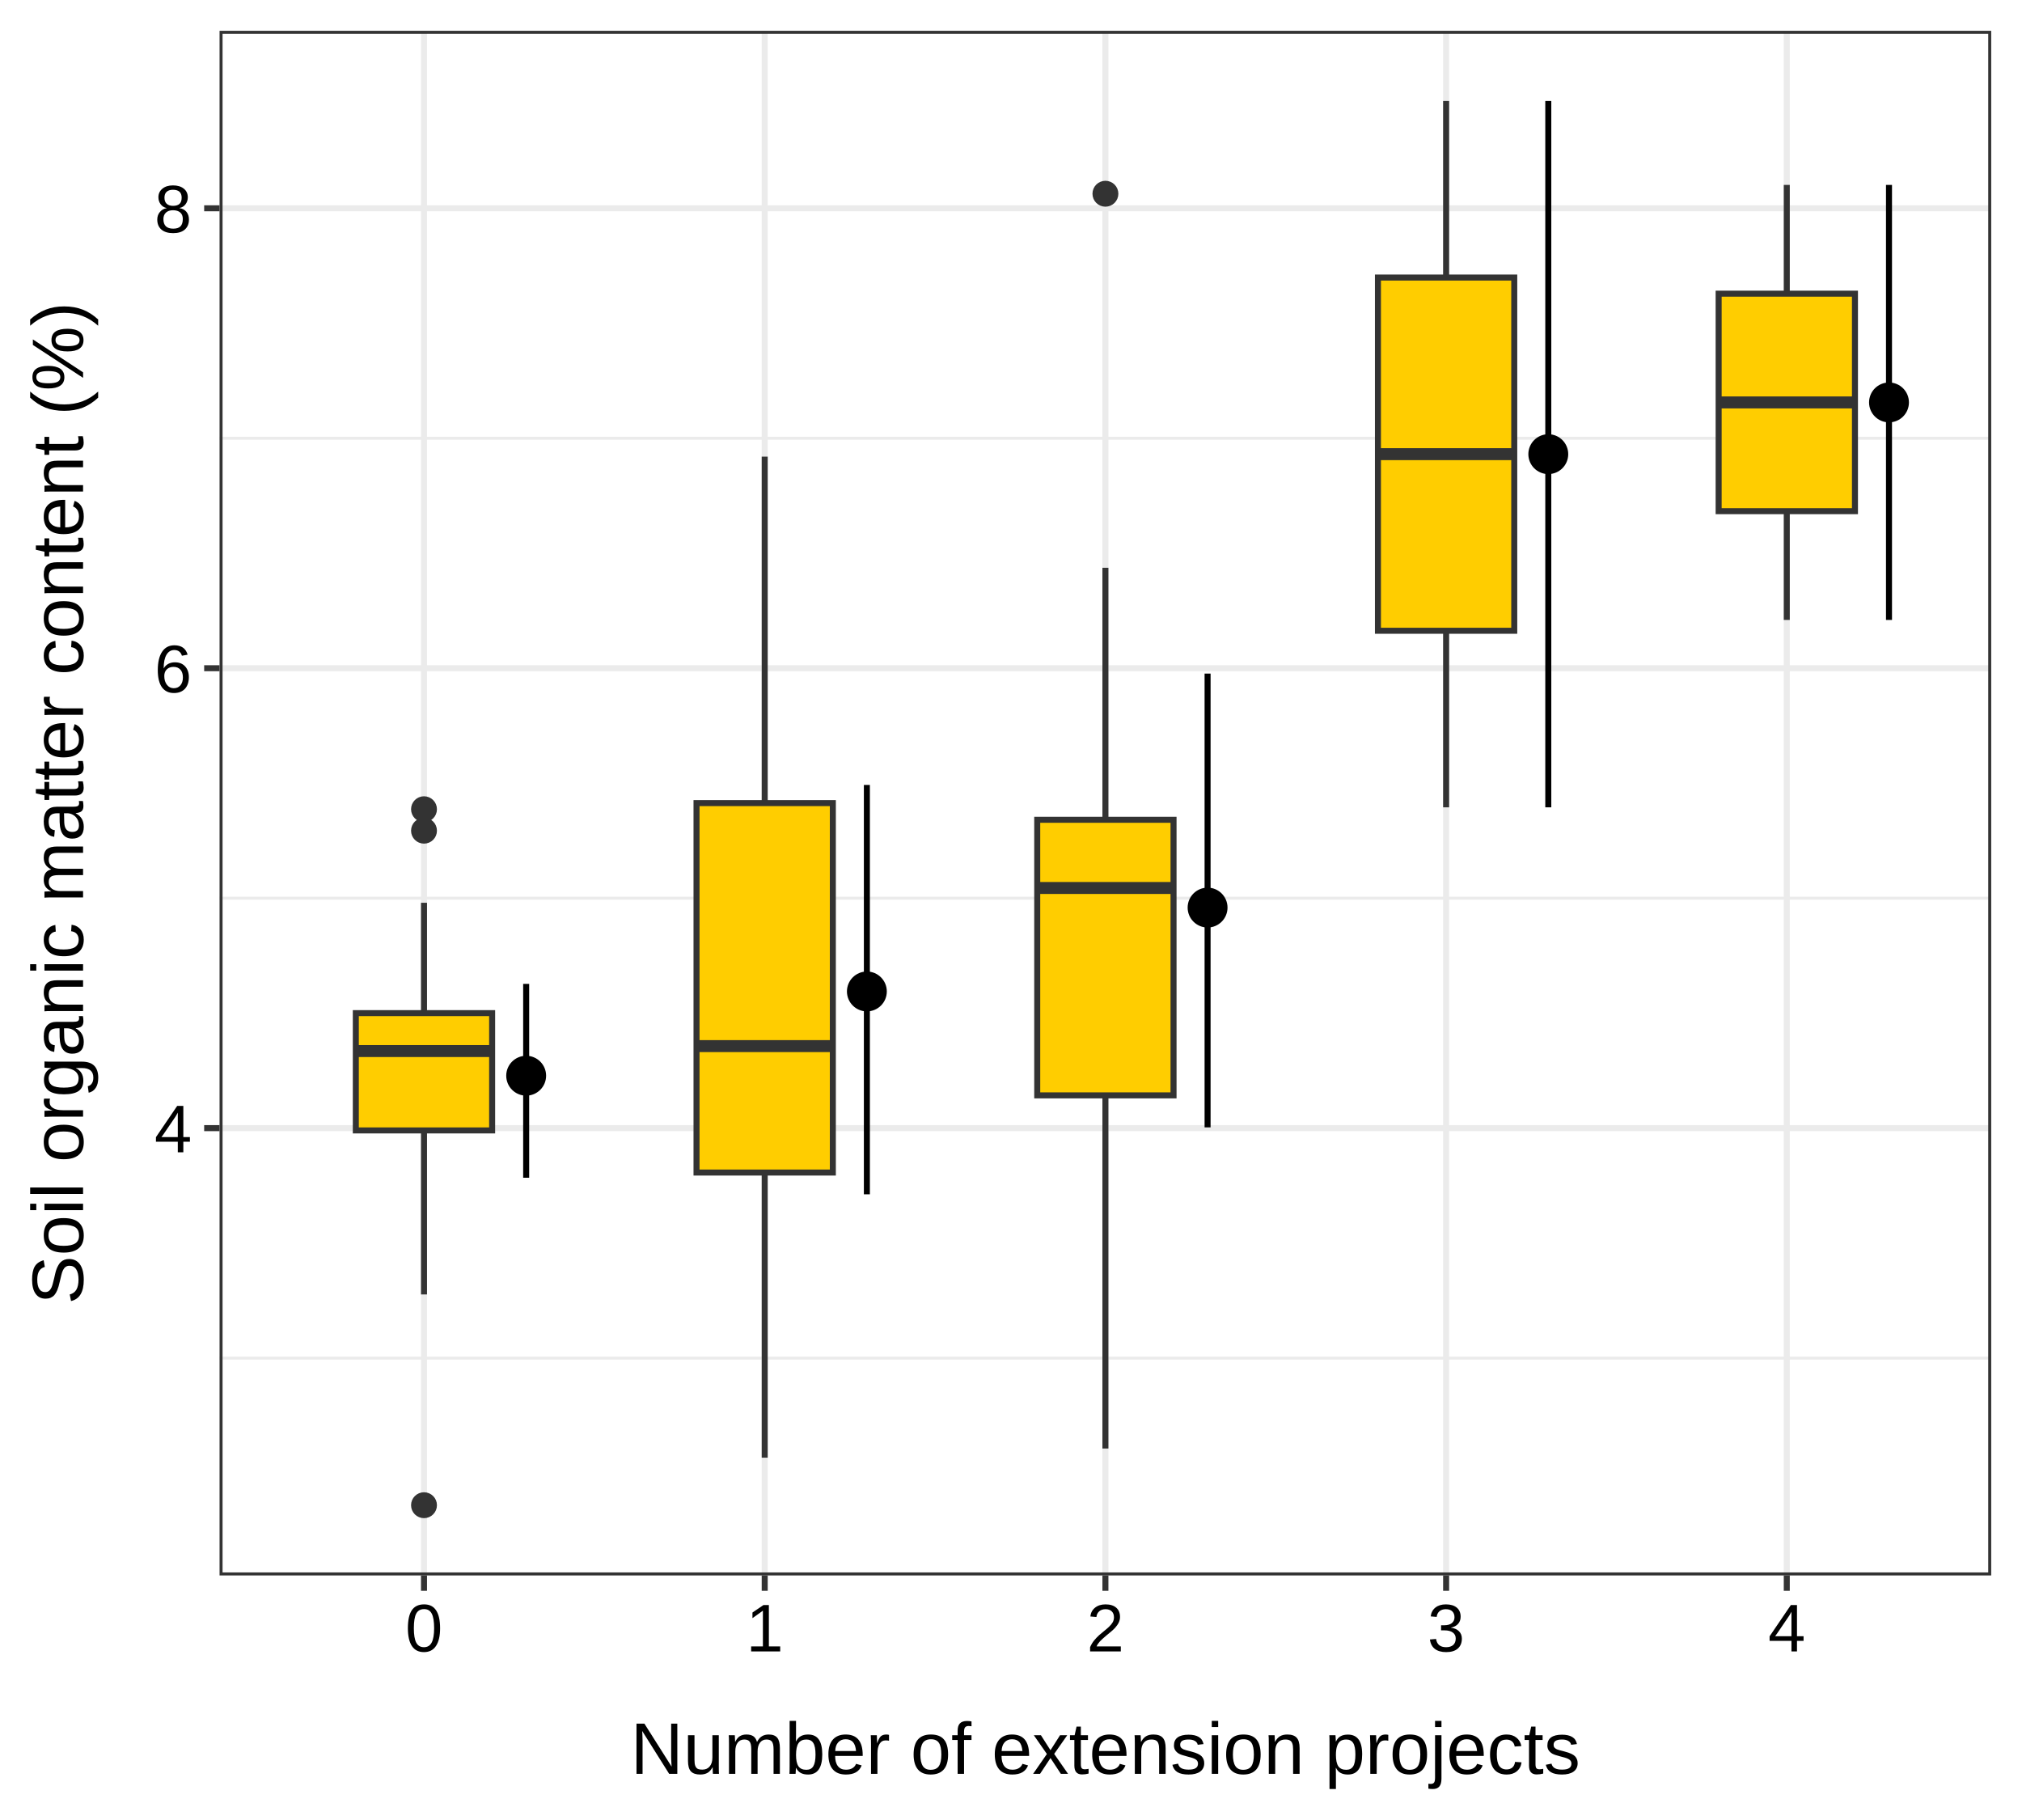
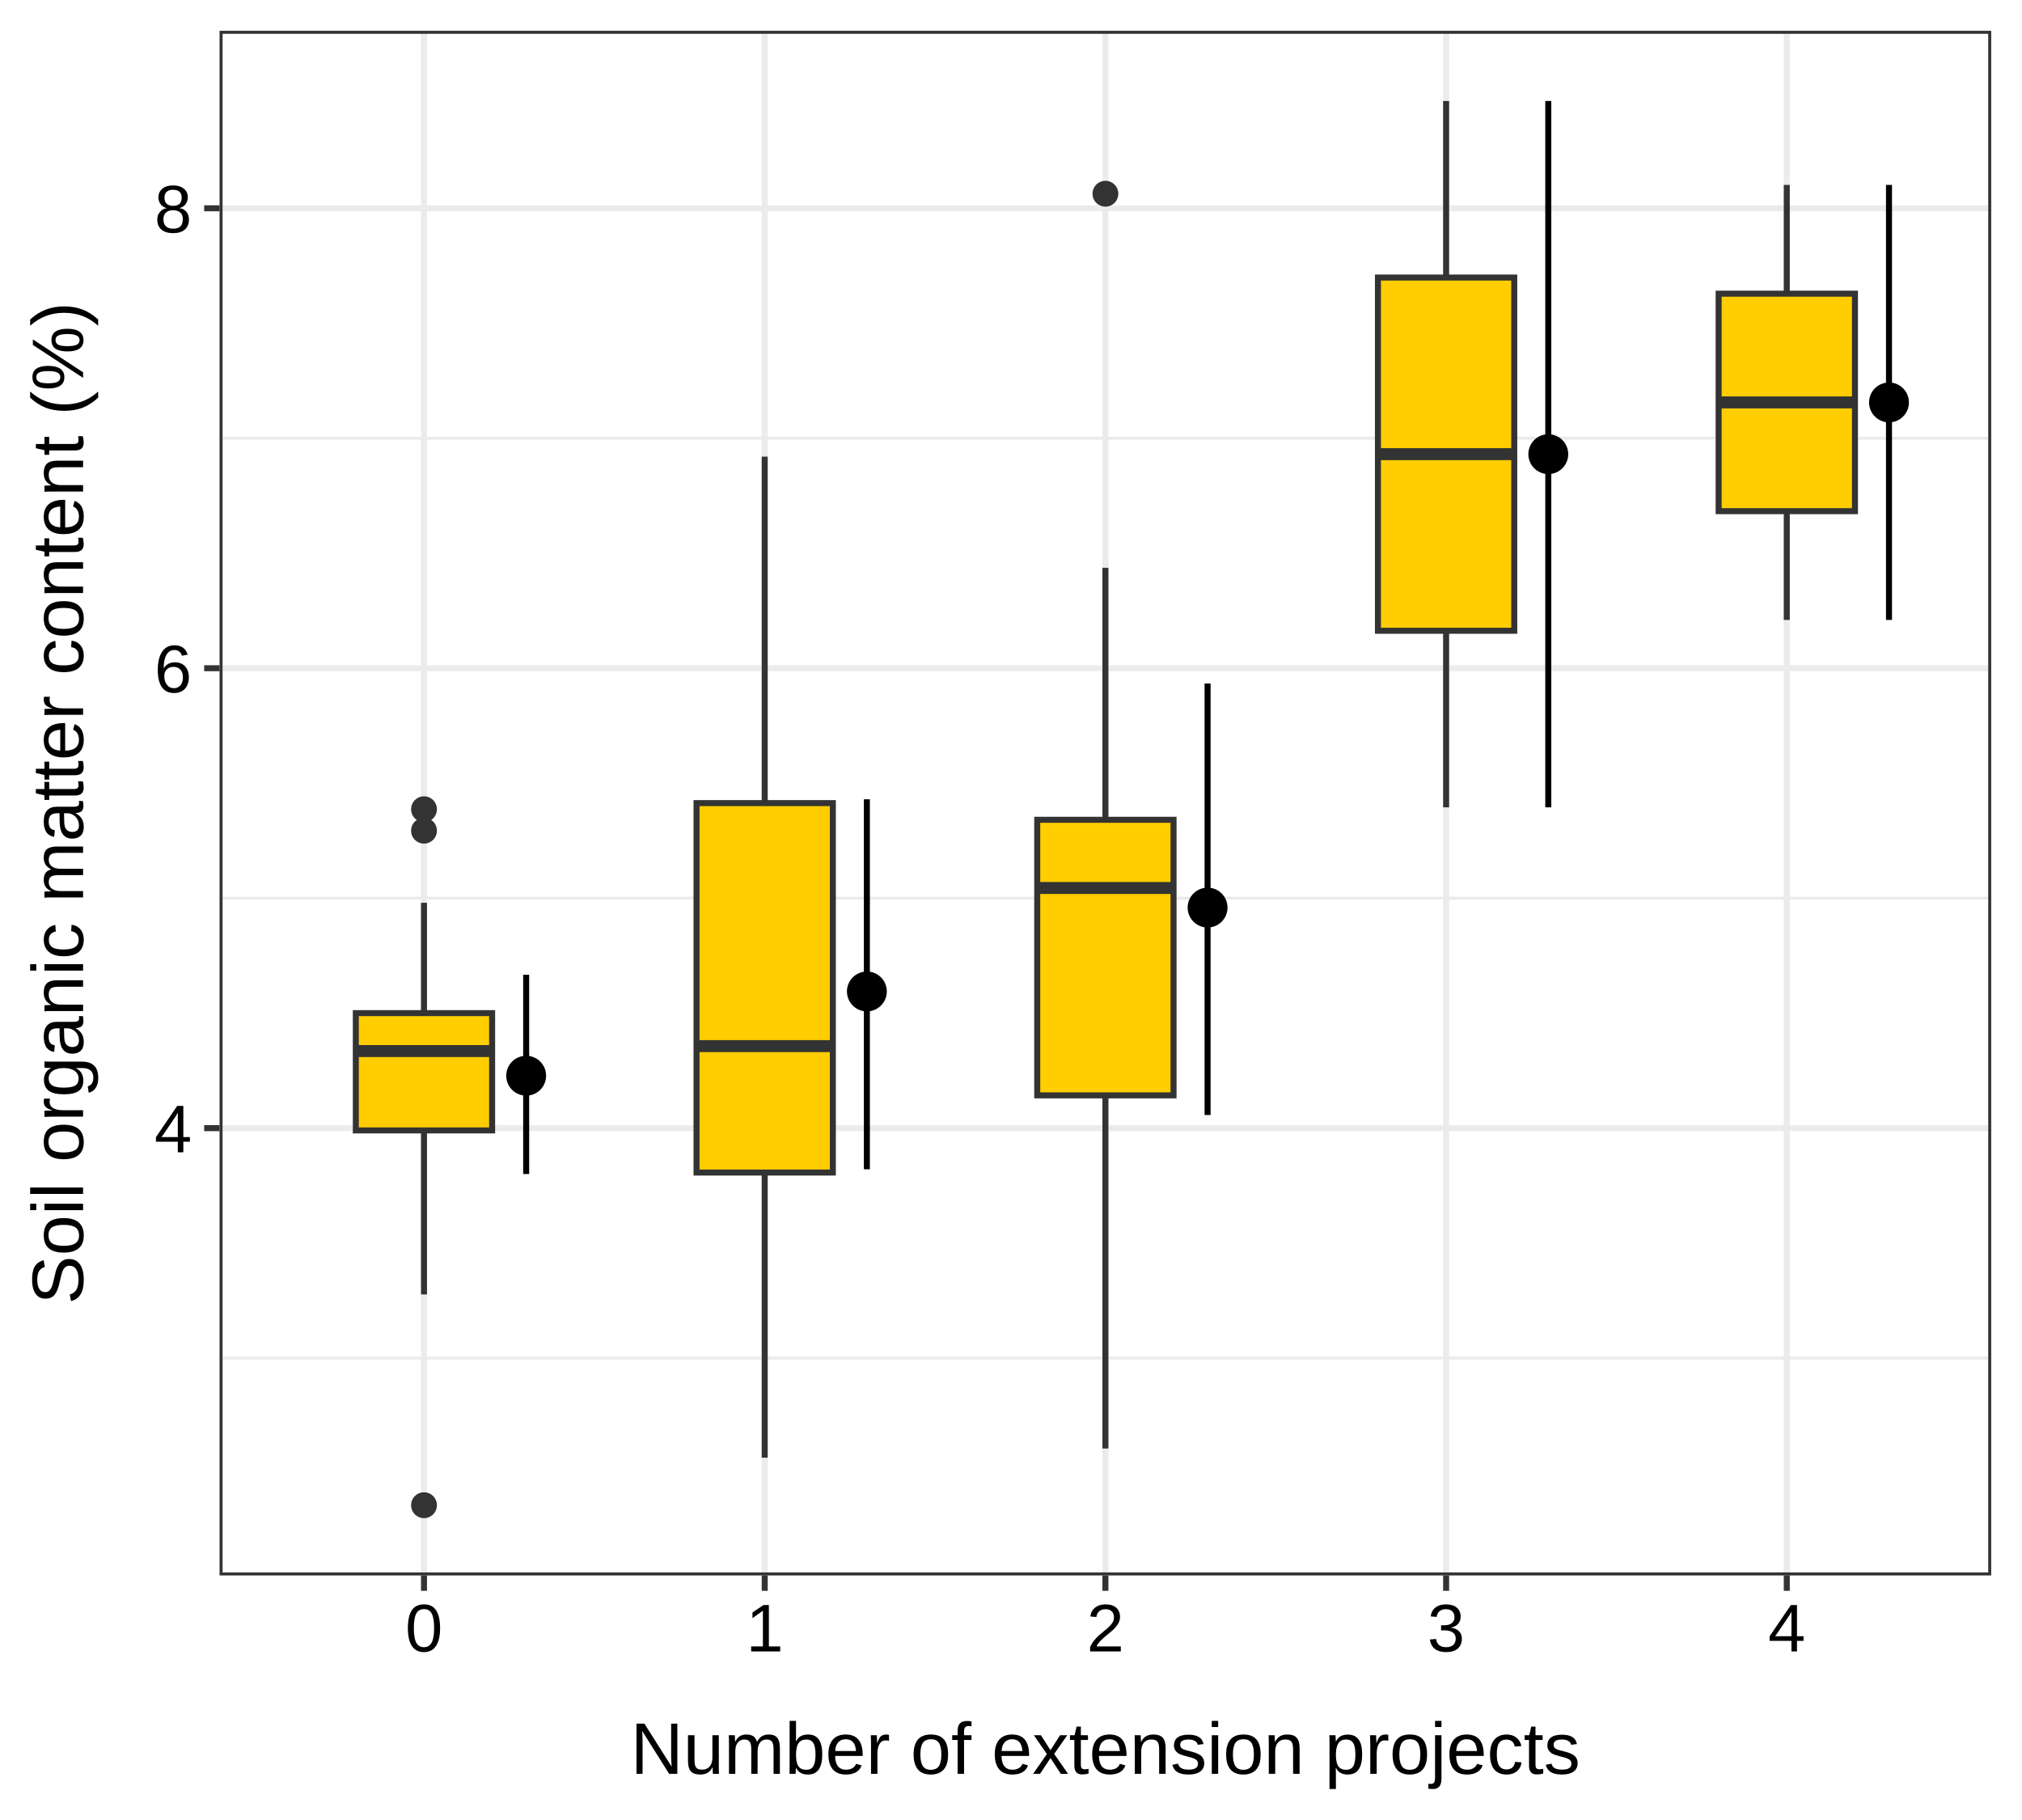
<svg xmlns="http://www.w3.org/2000/svg" width="360.00pt" height="324.00pt" viewBox="0 0 360.00 324.00">
  <g class="svglite">
    <defs>
      <style type="text/css">
    .svglite line, .svglite polyline, .svglite polygon, .svglite path, .svglite rect, .svglite circle {
      fill: none;
      stroke: #000000;
      stroke-linecap: round;
      stroke-linejoin: round;
      stroke-miterlimit: 10.00;
    }
    .svglite text {
      white-space: pre;
    }
    .svglite g.glyphgroup path {
      fill: inherit;
      stroke: none;
    }
  </style>
    </defs>
    <rect width="100%" height="100%" style="stroke: none; fill: #FFFFFF;" />
    <defs>
      <clipPath id="cpMC4wMHwzNjAuMDB8MC4wMHwzMjQuMDA=">
        <rect x="0.00" y="0.00" width="360.00" height="324.00" />
      </clipPath>
    </defs>
    <g clip-path="url(#cpMC4wMHwzNjAuMDB8MC4wMHwzMjQuMDA=)">
      <rect x="0.00" y="0.00" width="360.00" height="324.00" style="stroke-width: 1.07; stroke: #FFFFFF; fill: #FFFFFF;" />
    </g>
    <defs>
      <clipPath id="cpMzkuMDl8MzU0LjUyfDUuNDh8MjgwLjQ2">
        <rect x="39.09" y="5.48" width="315.43" height="274.98" />
      </clipPath>
    </defs>
    <g clip-path="url(#cpMzkuMDl8MzU0LjUyfDUuNDh8MjgwLjQ2)">
      <rect x="39.09" y="5.48" width="315.43" height="274.98" style="stroke-width: 1.07; stroke: none; fill: #FFFFFF;" />
      <polyline points="39.09,241.77 354.52,241.77 " style="stroke-width: 0.53; stroke: #EBEBEB; stroke-linecap: butt;" />
      <polyline points="39.09,159.89 354.52,159.89 " style="stroke-width: 0.53; stroke: #EBEBEB; stroke-linecap: butt;" />
      <polyline points="39.09,78.02 354.52,78.02 " style="stroke-width: 0.53; stroke: #EBEBEB; stroke-linecap: butt;" />
      <polyline points="39.09,200.83 354.52,200.83 " style="stroke-width: 1.07; stroke: #EBEBEB; stroke-linecap: butt;" />
      <polyline points="39.09,118.96 354.52,118.96 " style="stroke-width: 1.07; stroke: #EBEBEB; stroke-linecap: butt;" />
      <polyline points="39.09,37.08 354.52,37.08 " style="stroke-width: 1.07; stroke: #EBEBEB; stroke-linecap: butt;" />
      <polyline points="75.49,280.46 75.49,5.48 " style="stroke-width: 1.07; stroke: #EBEBEB; stroke-linecap: butt;" />
      <polyline points="136.15,280.46 136.15,5.48 " style="stroke-width: 1.07; stroke: #EBEBEB; stroke-linecap: butt;" />
      <polyline points="196.81,280.46 196.81,5.48 " style="stroke-width: 1.07; stroke: #EBEBEB; stroke-linecap: butt;" />
      <polyline points="257.47,280.46 257.47,5.48 " style="stroke-width: 1.07; stroke: #EBEBEB; stroke-linecap: butt;" />
      <polyline points="318.12,280.46 318.12,5.48 " style="stroke-width: 1.07; stroke: #EBEBEB; stroke-linecap: butt;" />
      <circle cx="75.49" cy="144.06" r="1.95" style="stroke-width: 0.71; stroke: #333333; fill: #333333;" />
      <circle cx="75.49" cy="147.88" r="1.95" style="stroke-width: 0.71; stroke: #333333; fill: #333333;" />
      <circle cx="75.49" cy="267.96" r="1.95" style="stroke-width: 0.71; stroke: #333333; fill: #333333;" />
      <line x1="75.49" y1="180.36" x2="75.49" y2="160.71" style="stroke-width: 1.07; stroke: #333333; stroke-linecap: butt;" />
      <line x1="75.49" y1="201.24" x2="75.49" y2="230.44" style="stroke-width: 1.07; stroke: #333333; stroke-linecap: butt;" />
      <polygon points="63.35,180.36 63.35,201.24 87.62,201.24 87.62,180.36 63.35,180.36 " style="stroke-width: 1.07; stroke: #333333; stroke-linecap: butt; stroke-linejoin: miter; fill: #FFCD00;" />
      <line x1="63.35" y1="187.11" x2="87.62" y2="187.11" style="stroke-width: 2.13; stroke: #333333; stroke-linecap: butt; stroke-linejoin: miter;" />
      <line x1="136.15" y1="142.97" x2="136.15" y2="81.29" style="stroke-width: 1.07; stroke: #333333; stroke-linecap: butt;" />
      <line x1="136.15" y1="208.74" x2="136.15" y2="259.50" style="stroke-width: 1.07; stroke: #333333; stroke-linecap: butt;" />
      <polygon points="124.01,142.97 124.01,208.74 148.28,208.74 148.28,142.97 124.01,142.97 " style="stroke-width: 1.07; stroke: #333333; stroke-linecap: butt; stroke-linejoin: miter; fill: #FFCD00;" />
      <line x1="124.01" y1="186.23" x2="148.28" y2="186.23" style="stroke-width: 2.13; stroke: #333333; stroke-linecap: butt; stroke-linejoin: miter;" />
      <circle cx="196.81" cy="34.49" r="1.95" style="stroke-width: 0.71; stroke: #333333; fill: #333333;" />
      <line x1="196.81" y1="145.94" x2="196.81" y2="101.08" style="stroke-width: 1.07; stroke: #333333; stroke-linecap: butt;" />
      <line x1="196.81" y1="195.00" x2="196.81" y2="257.87" style="stroke-width: 1.07; stroke: #333333; stroke-linecap: butt;" />
      <polygon points="184.67,145.94 184.67,195.00 208.94,195.00 208.94,145.94 184.67,145.94 " style="stroke-width: 1.07; stroke: #333333; stroke-linecap: butt; stroke-linejoin: miter; fill: #FFCD00;" />
      <line x1="184.67" y1="158.08" x2="208.94" y2="158.08" style="stroke-width: 2.13; stroke: #333333; stroke-linecap: butt; stroke-linejoin: miter;" />
      <line x1="257.47" y1="49.41" x2="257.47" y2="17.98" style="stroke-width: 1.07; stroke: #333333; stroke-linecap: butt;" />
      <line x1="257.47" y1="112.29" x2="257.47" y2="143.72" style="stroke-width: 1.07; stroke: #333333; stroke-linecap: butt;" />
      <polygon points="245.33,49.41 245.33,112.29 269.60,112.29 269.60,49.41 245.33,49.41 " style="stroke-width: 1.07; stroke: #333333; stroke-linecap: butt; stroke-linejoin: miter; fill: #FFCD00;" />
      <line x1="245.33" y1="80.85" x2="269.60" y2="80.85" style="stroke-width: 2.13; stroke: #333333; stroke-linecap: butt; stroke-linejoin: miter;" />
      <line x1="318.12" y1="52.28" x2="318.12" y2="32.92" style="stroke-width: 1.07; stroke: #333333; stroke-linecap: butt;" />
      <line x1="318.12" y1="91.00" x2="318.12" y2="110.36" style="stroke-width: 1.07; stroke: #333333; stroke-linecap: butt;" />
      <polygon points="305.99,52.28 305.99,91.00 330.26,91.00 330.26,52.28 305.99,52.28 " style="stroke-width: 1.07; stroke: #333333; stroke-linecap: butt; stroke-linejoin: miter; fill: #FFCD00;" />
      <line x1="305.99" y1="71.64" x2="330.26" y2="71.64" style="stroke-width: 2.13; stroke: #333333; stroke-linecap: butt; stroke-linejoin: miter;" />
-       <line x1="93.68" y1="209.66" x2="93.68" y2="175.15" style="stroke-width: 1.07; stroke-linecap: butt;" />
-       <line x1="154.34" y1="212.61" x2="154.34" y2="139.74" style="stroke-width: 1.07; stroke-linecap: butt;" />
-       <line x1="215.00" y1="200.70" x2="215.00" y2="119.91" style="stroke-width: 1.07; stroke-linecap: butt;" />
+       <line x1="93.68" y1="209.00" x2="93.68" y2="173.53" style="stroke-width: 1.07; stroke-linecap: butt;" />
+       <line x1="154.34" y1="208.16" x2="154.34" y2="142.29" style="stroke-width: 1.07; stroke-linecap: butt;" />
+       <line x1="215.00" y1="198.50" x2="215.00" y2="121.68" style="stroke-width: 1.07; stroke-linecap: butt;" />
      <line x1="275.66" y1="143.72" x2="275.66" y2="17.98" style="stroke-width: 1.07; stroke-linecap: butt;" />
      <line x1="336.32" y1="110.36" x2="336.32" y2="32.92" style="stroke-width: 1.07; stroke-linecap: butt;" />
      <circle cx="93.68" cy="191.50" r="2.84" style="stroke-width: 1.42; fill: #000000;" />
      <circle cx="154.34" cy="176.50" r="2.84" style="stroke-width: 1.42; fill: #000000;" />
      <circle cx="215.00" cy="161.57" r="2.84" style="stroke-width: 1.42; fill: #000000;" />
      <circle cx="275.66" cy="80.85" r="2.84" style="stroke-width: 1.42; fill: #000000;" />
      <circle cx="336.32" cy="71.64" r="2.84" style="stroke-width: 1.42; fill: #000000;" />
      <rect x="39.09" y="5.48" width="315.43" height="274.98" style="stroke-width: 1.07; stroke: #333333;" />
    </g>
    <g clip-path="url(#cpMC4wMHwzNjAuMDB8MC4wMHwzMjQuMDA=)">
      <text x="34.16" y="205.13" text-anchor="end" style="font-size: 12.00px; font-family: &quot;Arial&quot;;" textLength="6.67px" lengthAdjust="spacingAndGlyphs">4</text>
      <text x="34.16" y="123.25" text-anchor="end" style="font-size: 12.00px; font-family: &quot;Arial&quot;;" textLength="6.67px" lengthAdjust="spacingAndGlyphs">6</text>
      <text x="34.16" y="41.38" text-anchor="end" style="font-size: 12.00px; font-family: &quot;Arial&quot;;" textLength="6.67px" lengthAdjust="spacingAndGlyphs">8</text>
      <polyline points="36.35,200.83 39.09,200.83 " style="stroke-width: 1.07; stroke: #333333; stroke-linecap: butt;" />
      <polyline points="36.35,118.96 39.09,118.96 " style="stroke-width: 1.07; stroke: #333333; stroke-linecap: butt;" />
      <polyline points="36.35,37.08 39.09,37.08 " style="stroke-width: 1.07; stroke: #333333; stroke-linecap: butt;" />
      <polyline points="75.49,283.20 75.49,280.46 " style="stroke-width: 1.07; stroke: #333333; stroke-linecap: butt;" />
      <polyline points="136.15,283.20 136.15,280.46 " style="stroke-width: 1.07; stroke: #333333; stroke-linecap: butt;" />
      <polyline points="196.81,283.20 196.81,280.46 " style="stroke-width: 1.07; stroke: #333333; stroke-linecap: butt;" />
      <polyline points="257.47,283.20 257.47,280.46 " style="stroke-width: 1.07; stroke: #333333; stroke-linecap: butt;" />
      <polyline points="318.12,283.20 318.12,280.46 " style="stroke-width: 1.07; stroke: #333333; stroke-linecap: butt;" />
      <text x="75.49" y="293.99" text-anchor="middle" style="font-size: 12.00px; font-family: &quot;Arial&quot;;" textLength="6.67px" lengthAdjust="spacingAndGlyphs">0</text>
      <text x="136.15" y="293.99" text-anchor="middle" style="font-size: 12.00px; font-family: &quot;Arial&quot;;" textLength="6.67px" lengthAdjust="spacingAndGlyphs">1</text>
      <text x="196.81" y="293.99" text-anchor="middle" style="font-size: 12.00px; font-family: &quot;Arial&quot;;" textLength="6.67px" lengthAdjust="spacingAndGlyphs">2</text>
      <text x="257.47" y="293.99" text-anchor="middle" style="font-size: 12.00px; font-family: &quot;Arial&quot;;" textLength="6.67px" lengthAdjust="spacingAndGlyphs">3</text>
      <text x="318.12" y="293.99" text-anchor="middle" style="font-size: 12.00px; font-family: &quot;Arial&quot;;" textLength="6.67px" lengthAdjust="spacingAndGlyphs">4</text>
      <text x="196.81" y="315.78" text-anchor="middle" style="font-size: 13.00px; font-family: &quot;Arial&quot;;" textLength="169.12px" lengthAdjust="spacingAndGlyphs">Number of extension projects</text>
      <text transform="translate(14.79,142.97) rotate(-90)" text-anchor="middle" style="font-size: 13.00px; font-family: &quot;Arial&quot;;" textLength="178.50px" lengthAdjust="spacingAndGlyphs">Soil organic matter content (%)</text>
    </g>
  </g>
</svg>
